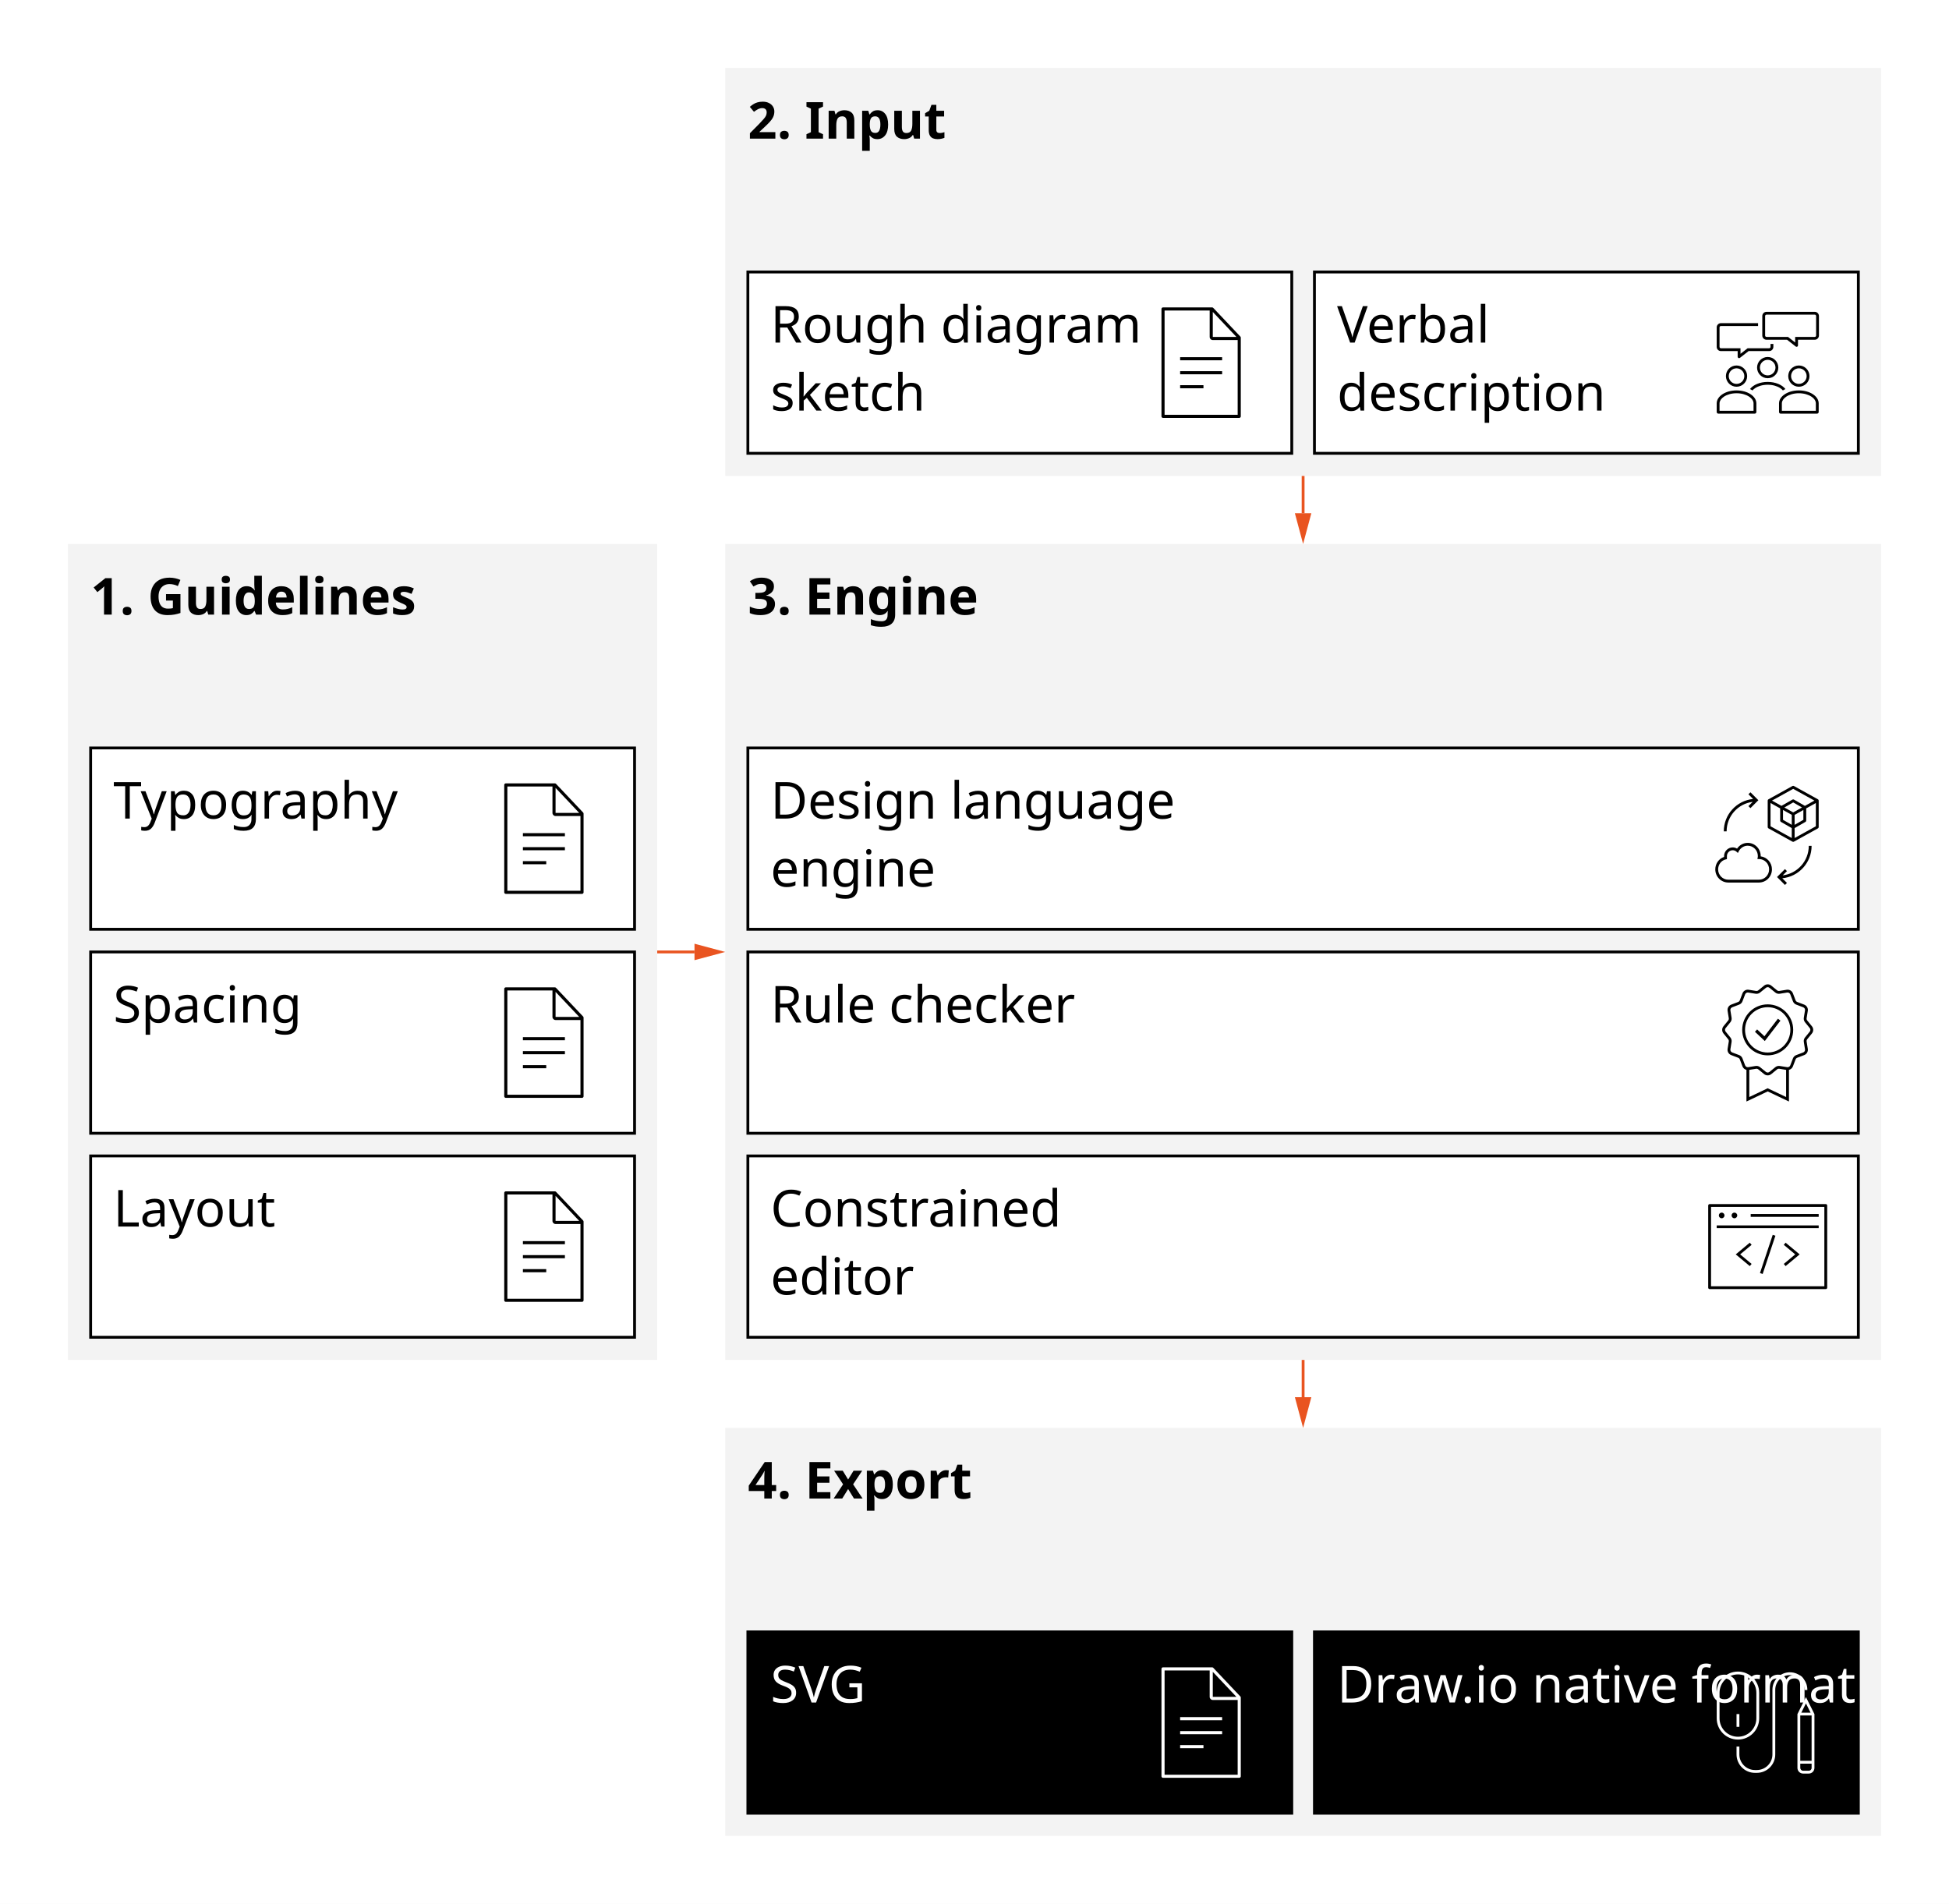
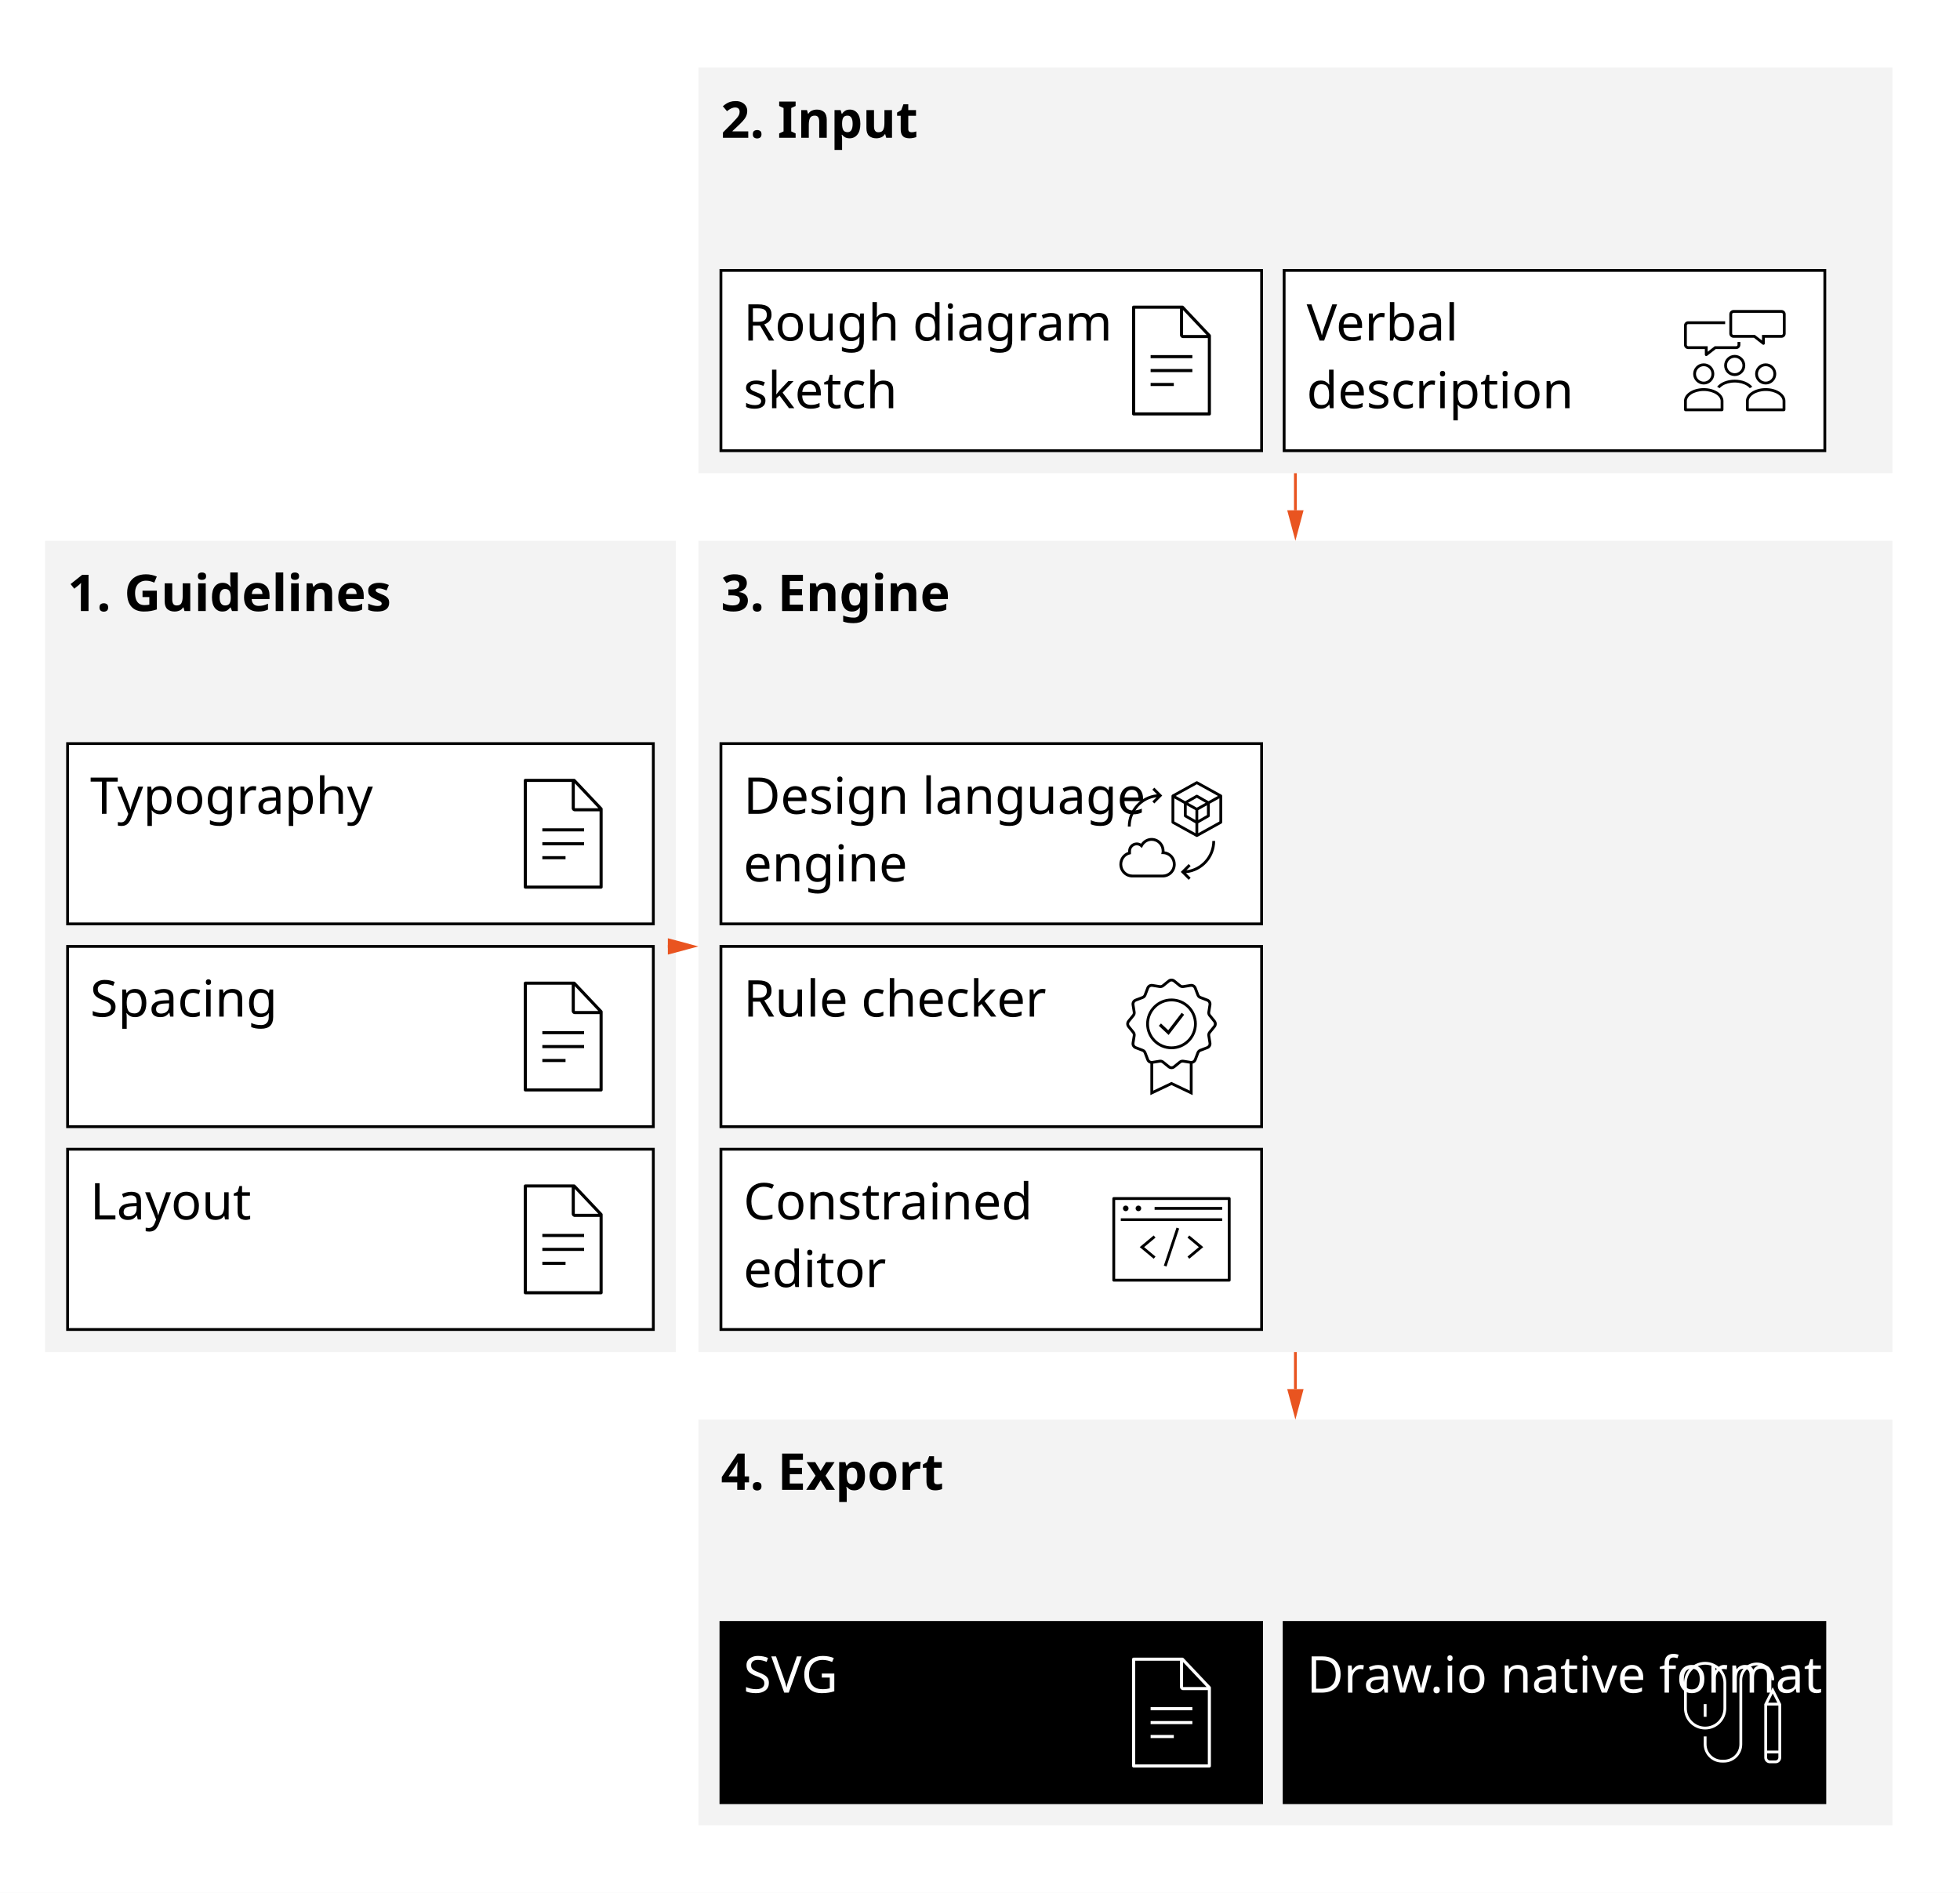
- <svg xmlns="http://www.w3.org/2000/svg" width="688" height="672" viewBox="0 0 688 672" xml:space="preserve">
-   <rect width="688" height="672" fill="#FFFFFF" />
+ <svg xmlns="http://www.w3.org/2000/svg" width="696" height="672" viewBox="0 0 696 672" xml:space="preserve">
+   <rect width="696" height="672" fill="#FFFFFF" />
  <g data-component-id="input_panel">
-     <rect x="256" y="24" width="408" height="144" fill="#F3F3F3" stroke="none" stroke-width="1" stroke-miterlimit="10" />
+     <rect x="248" y="24" width="424" height="144" fill="#F3F3F3" stroke="none" stroke-width="1" stroke-miterlimit="10" />
    <text font-family="Ubuntu Sans">
-       <tspan x="264" y="48.92" font-size="18" font-weight="700" fill="#000000">2. Input</tspan>
+       <tspan x="256" y="48.92" font-size="18" font-weight="700" fill="#000000">2. Input</tspan>
    </text>
  </g>
  <g data-component-id="sketch">
-     <rect x="264" y="96" width="192" height="64" fill="#FFFFFF" stroke="#000000" stroke-width="1" stroke-miterlimit="10" />
+     <rect x="256" y="96" width="192" height="64" fill="#FFFFFF" stroke="#000000" stroke-width="1" stroke-miterlimit="10" />
    <text font-family="Ubuntu Sans">
-       <tspan x="272" y="120.92" font-size="18" font-weight="400" fill="#000000">Rough diagram</tspan>
-       <tspan x="272" y="144.92" font-size="18" font-weight="400" fill="#000000">sketch</tspan>
+       <tspan x="264" y="120.92" font-size="18" font-weight="400" fill="#000000">Rough diagram</tspan>
+       <tspan x="264" y="144.92" font-size="18" font-weight="400" fill="#000000">sketch</tspan>
    </text>
-     <g class="dg-icon" transform="translate(400 104)">
+     <g class="dg-icon" transform="translate(392 104)">
      <path d="M24.823 33.049H16.588V31.951H24.823V33.049Z" fill="#000000" />
      <path d="M31.411 28.107H16.588V27.01H31.411V28.107Z" fill="#000000" />
      <path d="M31.411 23.166H16.588V22.068H31.411V23.166Z" fill="#000000" />
      <path fill-rule="evenodd" clip-rule="evenodd" d="M27.881 4.5C28.032 4.5 28.177 4.562 28.28 4.672L37.85 14.795C37.946 14.897 38 15.032 38 15.172V42.951L37.989 43.062C37.945 43.276 37.776 43.445 37.562 43.489L37.451 43.5H10.549C10.284 43.5 10.062 43.312 10.011 43.062L10 42.951V5.049C10 4.746 10.246 4.5 10.549 4.5H27.881ZM11.098 42.402H36.902V16.029H28.117C27.511 16.029 27.02 15.537 27.02 14.931V5.598H11.098V42.402ZM28.117 14.931H36.467L28.117 6.098V14.931Z" fill="#000000" />
    </g>
  </g>
  <g data-component-id="verbal">
-     <rect x="464" y="96" width="192" height="64" fill="#FFFFFF" stroke="#000000" stroke-width="1" stroke-miterlimit="10" />
+     <rect x="456" y="96" width="192" height="64" fill="#FFFFFF" stroke="#000000" stroke-width="1" stroke-miterlimit="10" />
    <text font-family="Ubuntu Sans">
-       <tspan x="472" y="120.92" font-size="18" font-weight="400" fill="#000000">Verbal</tspan>
-       <tspan x="472" y="144.92" font-size="18" font-weight="400" fill="#000000">description</tspan>
+       <tspan x="464" y="120.92" font-size="18" font-weight="400" fill="#000000">Verbal</tspan>
+       <tspan x="464" y="144.92" font-size="18" font-weight="400" fill="#000000">description</tspan>
    </text>
-     <g class="dg-icon" transform="translate(600 104)">
+     <g class="dg-icon" transform="translate(592 104)">
      <path fill-rule="evenodd" clip-rule="evenodd" d="M13 33.8C16.866 33.8 20 35.847 20 38.37V41.416C20 41.738 19.739 42 19.417 42H6.583L6.466 41.988C6.2 41.934 6 41.698 6 41.416V38.37C6 35.847 9.134 33.8 13 33.8ZM13 34.8C11.233 34.8 9.679 35.27 8.597 35.977C7.574 36.644 7.066 37.449 7.006 38.217L7 38.37V41H19V38.37C19 37.557 18.494 36.689 17.403 35.977C16.321 35.27 14.767 34.8 13 34.8Z" fill="#000000" />
      <path fill-rule="evenodd" clip-rule="evenodd" d="M35 33.8C38.866 33.8 42 35.847 42 38.37V41.416C42 41.738 41.739 42 41.417 42H28.583L28.466 41.988C28.2 41.934 28 41.698 28 41.416V38.37C28 35.847 31.134 33.8 35 33.8ZM35 34.8C33.233 34.8 31.679 35.27 30.597 35.977C29.574 36.644 29.066 37.449 29.006 38.217L29 38.37V41H41V38.37C41 37.557 40.494 36.689 39.403 35.977C38.321 35.27 36.767 34.8 35 34.8Z" fill="#000000" />
      <path d="M24 30.8C26.733 30.8 29.098 31.824 30.251 33.315C29.939 33.462 29.641 33.624 29.359 33.801C29.114 33.513 28.797 33.234 28.403 32.977C27.321 32.27 25.767 31.8 24 31.8C22.233 31.8 20.679 32.27 19.597 32.977C19.202 33.234 18.884 33.512 18.639 33.801C18.357 33.624 18.059 33.462 17.748 33.315C18.901 31.823 21.267 30.8 24 30.8Z" fill="#000000" />
      <path fill-rule="evenodd" clip-rule="evenodd" d="M13 25C15.071 25 16.75 26.679 16.75 28.75C16.75 30.821 15.071 32.5 13 32.5C10.929 32.5 9.25 30.821 9.25 28.75C9.25 26.679 10.929 25 13 25ZM13 26C11.481 26 10.25 27.231 10.25 28.75C10.25 30.269 11.481 31.5 13 31.5C14.519 31.5 15.75 30.269 15.75 28.75C15.75 27.231 14.519 26 13 26Z" fill="#000000" />
      <path fill-rule="evenodd" clip-rule="evenodd" d="M35 25C37.071 25 38.75 26.679 38.75 28.75C38.75 30.821 37.071 32.5 35 32.5C32.929 32.5 31.25 30.821 31.25 28.75C31.25 26.679 32.929 25 35 25ZM35 26C33.481 26 32.25 27.231 32.25 28.75C32.25 30.269 33.481 31.5 35 31.5C36.519 31.5 37.75 30.269 37.75 28.75C37.75 27.231 36.519 26 35 26Z" fill="#000000" />
      <path fill-rule="evenodd" clip-rule="evenodd" d="M24 22C26.071 22 27.75 23.679 27.75 25.75C27.75 27.821 26.071 29.5 24 29.5C21.929 29.5 20.25 27.821 20.25 25.75C20.25 23.679 21.929 22 24 22ZM24 23C22.481 23 21.25 24.231 21.25 25.75C21.25 27.269 22.481 28.5 24 28.5C25.519 28.5 26.75 27.269 26.75 25.75C26.75 24.231 25.519 23 24 23Z" fill="#000000" />
      <path d="M20.605 11.063H7.486C7.218 11.064 7 11.281 7 11.55V18.434C7 18.702 7.218 18.92 7.486 18.92H14.396V20.886L16.642 19.133L16.913 18.92H24.514C24.782 18.92 25 18.702 25 18.434V17.403H26V18.434C26 19.254 25.334 19.92 24.514 19.92H17.257L14.196 22.311C13.892 22.549 13.455 22.361 13.401 21.997L13.396 21.922V19.92H7.486C6.666 19.92 6 19.254 6 18.434V11.55C6 10.729 6.665 10.064 7.486 10.063H20.605V11.063Z" fill="#000000" />
      <path fill-rule="evenodd" clip-rule="evenodd" d="M40.605 6.061C41.425 6.061 42.091 6.726 42.091 7.547V14.431C42.091 15.252 41.425 15.917 40.605 15.917H34.694V17.919L34.69 17.994C34.636 18.359 34.199 18.547 33.895 18.309L30.834 15.917H23.577C22.756 15.917 22.091 15.252 22.091 14.431V7.547C22.091 6.726 22.756 6.061 23.577 6.061H40.605ZM23.577 7.061C23.308 7.061 23.091 7.278 23.091 7.547V14.431C23.091 14.699 23.308 14.917 23.577 14.917H31.178L31.449 15.13L33.694 16.883V14.917H40.605C40.873 14.917 41.091 14.699 41.091 14.431V7.547C41.091 7.278 40.873 7.061 40.605 7.061H23.577Z" fill="#000000" />
    </g>
  </g>
  <g data-component-id="guidelines">
-     <rect x="24" y="192" width="208" height="288" fill="#F3F3F3" stroke="none" stroke-width="1" stroke-miterlimit="10" />
+     <rect x="16" y="192" width="224" height="288" fill="#F3F3F3" stroke="none" stroke-width="1" stroke-miterlimit="10" />
    <text font-family="Ubuntu Sans">
-       <tspan x="32" y="216.92" font-size="18" font-weight="700" fill="#000000">1. Guidelines</tspan>
+       <tspan x="24" y="216.92" font-size="18" font-weight="700" fill="#000000">1. Guidelines</tspan>
    </text>
  </g>
  <g data-component-id="typo">
-     <rect x="32" y="264" width="192" height="64" fill="#FFFFFF" stroke="#000000" stroke-width="1" stroke-miterlimit="10" />
+     <rect x="24" y="264" width="208" height="64" fill="#FFFFFF" stroke="#000000" stroke-width="1" stroke-miterlimit="10" />
    <text font-family="Ubuntu Sans">
-       <tspan x="40" y="288.92" font-size="18" font-weight="400" fill="#000000">Typography</tspan>
+       <tspan x="32" y="288.92" font-size="18" font-weight="400" fill="#000000">Typography</tspan>
    </text>
-     <g class="dg-icon" transform="translate(168 272)">
+     <g class="dg-icon" transform="translate(176 272)">
      <path d="M24.823 33.049H16.588V31.951H24.823V33.049Z" fill="#000000" />
      <path d="M31.411 28.107H16.588V27.01H31.411V28.107Z" fill="#000000" />
      <path d="M31.411 23.166H16.588V22.068H31.411V23.166Z" fill="#000000" />
      <path fill-rule="evenodd" clip-rule="evenodd" d="M27.881 4.5C28.032 4.5 28.177 4.562 28.28 4.672L37.85 14.795C37.946 14.897 38 15.032 38 15.172V42.951L37.989 43.062C37.945 43.276 37.776 43.445 37.562 43.489L37.451 43.5H10.549C10.284 43.5 10.062 43.312 10.011 43.062L10 42.951V5.049C10 4.746 10.246 4.5 10.549 4.5H27.881ZM11.098 42.402H36.902V16.029H28.117C27.511 16.029 27.02 15.537 27.02 14.931V5.598H11.098V42.402ZM28.117 14.931H36.467L28.117 6.098V14.931Z" fill="#000000" />
    </g>
  </g>
  <g data-component-id="spacing_guide">
-     <rect x="32" y="336" width="192" height="64" fill="#FFFFFF" stroke="#000000" stroke-width="1" stroke-miterlimit="10" />
+     <rect x="24" y="336" width="208" height="64" fill="#FFFFFF" stroke="#000000" stroke-width="1" stroke-miterlimit="10" />
    <text font-family="Ubuntu Sans">
-       <tspan x="40" y="360.92" font-size="18" font-weight="400" fill="#000000">Spacing</tspan>
+       <tspan x="32" y="360.92" font-size="18" font-weight="400" fill="#000000">Spacing</tspan>
    </text>
-     <g class="dg-icon" transform="translate(168 344)">
+     <g class="dg-icon" transform="translate(176 344)">
      <path d="M24.823 33.049H16.588V31.951H24.823V33.049Z" fill="#000000" />
      <path d="M31.411 28.107H16.588V27.01H31.411V28.107Z" fill="#000000" />
      <path d="M31.411 23.166H16.588V22.068H31.411V23.166Z" fill="#000000" />
      <path fill-rule="evenodd" clip-rule="evenodd" d="M27.881 4.5C28.032 4.5 28.177 4.562 28.28 4.672L37.85 14.795C37.946 14.897 38 15.032 38 15.172V42.951L37.989 43.062C37.945 43.276 37.776 43.445 37.562 43.489L37.451 43.5H10.549C10.284 43.5 10.062 43.312 10.011 43.062L10 42.951V5.049C10 4.746 10.246 4.5 10.549 4.5H27.881ZM11.098 42.402H36.902V16.029H28.117C27.511 16.029 27.02 15.537 27.02 14.931V5.598H11.098V42.402ZM28.117 14.931H36.467L28.117 6.098V14.931Z" fill="#000000" />
    </g>
  </g>
  <g data-component-id="layout_guide">
-     <rect x="32" y="408" width="192" height="64" fill="#FFFFFF" stroke="#000000" stroke-width="1" stroke-miterlimit="10" />
+     <rect x="24" y="408" width="208" height="64" fill="#FFFFFF" stroke="#000000" stroke-width="1" stroke-miterlimit="10" />
    <text font-family="Ubuntu Sans">
-       <tspan x="40" y="432.92" font-size="18" font-weight="400" fill="#000000">Layout</tspan>
+       <tspan x="32" y="432.92" font-size="18" font-weight="400" fill="#000000">Layout</tspan>
    </text>
-     <g class="dg-icon" transform="translate(168 416)">
+     <g class="dg-icon" transform="translate(176 416)">
      <path d="M24.823 33.049H16.588V31.951H24.823V33.049Z" fill="#000000" />
      <path d="M31.411 28.107H16.588V27.01H31.411V28.107Z" fill="#000000" />
      <path d="M31.411 23.166H16.588V22.068H31.411V23.166Z" fill="#000000" />
      <path fill-rule="evenodd" clip-rule="evenodd" d="M27.881 4.5C28.032 4.5 28.177 4.562 28.28 4.672L37.85 14.795C37.946 14.897 38 15.032 38 15.172V42.951L37.989 43.062C37.945 43.276 37.776 43.445 37.562 43.489L37.451 43.5H10.549C10.284 43.5 10.062 43.312 10.011 43.062L10 42.951V5.049C10 4.746 10.246 4.5 10.549 4.5H27.881ZM11.098 42.402H36.902V16.029H28.117C27.511 16.029 27.02 15.537 27.02 14.931V5.598H11.098V42.402ZM28.117 14.931H36.467L28.117 6.098V14.931Z" fill="#000000" />
    </g>
  </g>
  <g data-component-id="engine">
-     <rect x="256" y="192" width="408" height="288" fill="#F3F3F3" stroke="none" stroke-width="1" stroke-miterlimit="10" />
+     <rect x="248" y="192" width="424" height="288" fill="#F3F3F3" stroke="none" stroke-width="1" stroke-miterlimit="10" />
    <text font-family="Ubuntu Sans">
-       <tspan x="264" y="216.92" font-size="18" font-weight="700" fill="#000000">3. Engine</tspan>
+       <tspan x="256" y="216.92" font-size="18" font-weight="700" fill="#000000">3. Engine</tspan>
    </text>
  </g>
  <g data-component-id="dle">
-     <rect x="264" y="264" width="392" height="64" fill="#FFFFFF" stroke="#000000" stroke-width="1" stroke-miterlimit="10" />
+     <rect x="256" y="264" width="192" height="64" fill="#FFFFFF" stroke="#000000" stroke-width="1" stroke-miterlimit="10" />
    <text font-family="Ubuntu Sans">
-       <tspan x="272" y="288.92" font-size="18" font-weight="400" fill="#000000">Design language</tspan>
-       <tspan x="272" y="312.92" font-size="18" font-weight="400" fill="#000000">engine</tspan>
+       <tspan x="264" y="288.92" font-size="18" font-weight="400" fill="#000000">Design language</tspan>
+       <tspan x="264" y="312.92" font-size="18" font-weight="400" fill="#000000">engine</tspan>
    </text>
-     <g class="dg-icon" transform="translate(600 272)">
+     <g class="dg-icon" transform="translate(392 272)">
      <path d="M39.5 26.556C39.5 32.519 34.961 37.421 29.149 37.998L30.798 39.647L30.091 40.353L27.293 37.556L30.091 34.758L30.798 35.465L29.288 36.974C34.479 36.338 38.5 31.918 38.5 26.556H39.5Z" fill="#000000" />
      <path d="M20.707 10.444L17.909 13.242L17.202 12.535L18.711 11.025C13.52 11.661 9.5 16.082 9.5 21.444H8.5C8.5 15.481 13.039 10.578 18.85 10.001L17.202 8.354L17.909 7.646L20.707 10.444Z" fill="#000000" />
      <path fill-rule="evenodd" clip-rule="evenodd" d="M32.758 5.423C32.908 5.34 33.092 5.34 33.242 5.423L41.742 10.128C41.901 10.216 42 10.383 42 10.565V19.938C42 20.119 41.901 20.287 41.742 20.375L33.242 25.079C33.092 25.163 32.908 25.163 32.758 25.079L24.258 20.375C24.099 20.287 24 20.119 24 19.938V10.565C24 10.383 24.099 10.216 24.258 10.128L32.758 5.423ZM25 19.643L32.5 23.793V20.284L28.659 18.09C28.504 18.001 28.407 17.835 28.407 17.656V13.332L25 11.433V19.643ZM37.592 13.333V17.656C37.592 17.836 37.495 18.001 37.34 18.09L33.5 20.284V23.793L41 19.643V11.433L37.592 13.333ZM29.407 17.365L32.5 19.133V15.615L29.407 13.89V17.365ZM33.5 15.615V19.132L36.592 17.365V13.891L33.5 15.615ZM31.199 12.254L29.877 13.007L32.999 14.748L36.12 13.008L32.999 11.225L31.199 12.254ZM25.513 10.574L28.857 12.44L32.752 10.215C32.906 10.127 33.094 10.127 33.248 10.215L37.14 12.44L40.486 10.574L33 6.432L25.513 10.574Z" fill="#000000" />
      <path fill-rule="evenodd" clip-rule="evenodd" d="M16.941 25.5C19.491 25.5 21.526 27.589 21.526 30.143C21.526 30.18 21.523 30.218 21.521 30.255C23.778 30.552 25.5 32.491 25.5 34.857C25.5 37.411 23.465 39.5 20.915 39.5H10.085C7.535 39.5 5.5 37.411 5.5 34.857C5.5 32.859 6.734 31.078 8.606 30.463V30.172C8.606 28.47 9.975 27.1 11.652 27.1C12.197 27.1 12.72 27.25 13.183 27.529C14.026 26.285 15.428 25.5 16.941 25.5ZM16.941 26.5C15.627 26.5 14.394 27.273 13.776 28.484L13.48 29.064L12.997 28.629C12.61 28.28 12.14 28.1 11.652 28.1C10.532 28.1 9.606 29.017 9.606 30.172V31.239L9.219 31.329C7.612 31.702 6.5 33.161 6.5 34.857C6.5 36.874 8.102 38.5 10.085 38.5H20.915C22.898 38.5 24.5 36.874 24.5 34.857C24.5 32.839 22.923 31.239 20.964 31.214L20.371 31.207L20.479 30.623L20.48 30.622C20.48 30.622 20.48 30.618 20.48 30.615C20.482 30.608 20.483 30.597 20.485 30.583C20.49 30.555 20.497 30.514 20.503 30.466C20.516 30.366 20.526 30.247 20.526 30.143C20.526 28.126 18.924 26.5 16.941 26.5Z" fill="#000000" />
    </g>
  </g>
  <g data-component-id="rules">
-     <rect x="264" y="336" width="392" height="64" fill="#FFFFFF" stroke="#000000" stroke-width="1" stroke-miterlimit="10" />
+     <rect x="256" y="336" width="192" height="64" fill="#FFFFFF" stroke="#000000" stroke-width="1" stroke-miterlimit="10" />
    <text font-family="Ubuntu Sans">
-       <tspan x="272" y="360.92" font-size="18" font-weight="400" fill="#000000">Rule checker</tspan>
+       <tspan x="264" y="360.92" font-size="18" font-weight="400" fill="#000000">Rule checker</tspan>
    </text>
-     <g class="dg-icon" transform="translate(600 344)">
+     <g class="dg-icon" transform="translate(392 344)">
      <path fill-rule="evenodd" clip-rule="evenodd" d="M22.738 3.882C23.473 3.284 24.527 3.284 25.262 3.882L27.314 5.552C27.535 5.731 27.822 5.808 28.104 5.763L30.716 5.344C31.651 5.193 32.565 5.72 32.902 6.605L33.845 9.077C33.946 9.343 34.157 9.554 34.423 9.655L36.895 10.598C37.78 10.935 38.307 11.849 38.156 12.784L37.737 15.396C37.692 15.678 37.769 15.965 37.948 16.186L39.618 18.238C40.216 18.973 40.216 20.027 39.618 20.762L37.948 22.814C37.769 23.035 37.692 23.322 37.737 23.604L38.156 26.216C38.307 27.151 37.78 28.065 36.895 28.402L34.423 29.345C34.157 29.446 33.946 29.657 33.845 29.923L32.902 32.395C32.661 33.027 32.126 33.473 31.5 33.624V44.791L24 41.225L16.5 44.791V33.624C15.874 33.473 15.339 33.027 15.098 32.395L14.155 29.923C14.054 29.657 13.843 29.446 13.577 29.345L11.105 28.402C10.22 28.065 9.693 27.151 9.844 26.216L10.263 23.604C10.308 23.322 10.231 23.035 10.052 22.814L8.382 20.762C7.784 20.027 7.784 18.973 8.382 18.238L10.052 16.186C10.231 15.965 10.308 15.678 10.263 15.396L9.844 12.784C9.693 11.848 10.22 10.935 11.105 10.598L13.577 9.655C13.843 9.554 14.054 9.343 14.155 9.077L15.098 6.605C15.435 5.72 16.349 5.193 17.284 5.344L19.896 5.763C20.178 5.808 20.465 5.731 20.686 5.552L22.738 3.882ZM19.896 33.237L17.5 33.621V43.208L23.785 40.22L24 40.117L24.215 40.22L30.5 43.208V33.621L28.104 33.237C27.822 33.192 27.535 33.269 27.314 33.448L25.262 35.118C24.527 35.716 23.473 35.716 22.738 35.118L20.686 33.448C20.465 33.269 20.178 33.192 19.896 33.237ZM24.631 4.658C24.263 4.359 23.737 4.359 23.369 4.658L21.316 6.327C20.874 6.687 20.3 6.841 19.737 6.751L17.125 6.331C16.657 6.256 16.201 6.519 16.032 6.962L15.09 9.434C14.887 9.966 14.466 10.387 13.934 10.59L11.462 11.532C11.019 11.701 10.756 12.157 10.831 12.625L11.251 15.237C11.341 15.8 11.187 16.374 10.827 16.816L9.158 18.869C8.859 19.237 8.859 19.763 9.158 20.131L10.827 22.184C11.187 22.626 11.341 23.2 11.251 23.763L10.831 26.375C10.756 26.843 11.019 27.299 11.462 27.468L13.934 28.41C14.466 28.613 14.887 29.034 15.09 29.566L16.032 32.038C16.201 32.481 16.657 32.744 17.125 32.669L19.737 32.249C20.3 32.159 20.874 32.313 21.316 32.673L23.369 34.342C23.737 34.641 24.263 34.641 24.631 34.342L26.684 32.673C27.126 32.313 27.7 32.159 28.263 32.249L30.875 32.669C31.343 32.744 31.799 32.481 31.968 32.038L32.91 29.566C33.113 29.034 33.534 28.613 34.066 28.41L36.538 27.468C36.981 27.299 37.244 26.843 37.169 26.375L36.749 23.763C36.659 23.2 36.813 22.626 37.173 22.184L38.842 20.131C39.141 19.763 39.141 19.237 38.842 18.869L37.173 16.816C36.813 16.374 36.659 15.8 36.749 15.237L37.169 12.625C37.244 12.157 36.981 11.701 36.538 11.532L34.066 10.59C33.534 10.387 33.113 9.966 32.91 9.434L31.968 6.962C31.799 6.519 31.343 6.256 30.875 6.331L28.263 6.751C27.7 6.841 27.126 6.687 26.684 6.327L24.631 4.658Z" fill="#000000" />
      <path d="M28.5 16.248L22.977 23.439L22.525 23.013L19.501 20.171L20.27 19.351L22.842 21.768L27.607 15.562L28.5 16.248Z" fill="#000000" />
      <path fill-rule="evenodd" clip-rule="evenodd" d="M24 10.5C28.971 10.5 33 14.529 33 19.5C33 24.471 28.971 28.5 24 28.5C19.029 28.5 15 24.471 15 19.5C15 14.529 19.029 10.5 24 10.5ZM24 11.5C19.582 11.5 16 15.082 16 19.5C16 23.918 19.582 27.5 24 27.5C28.418 27.5 32 23.918 32 19.5C32 15.082 28.418 11.5 24 11.5Z" fill="#000000" />
    </g>
  </g>
  <g data-component-id="editor_box">
-     <rect x="264" y="408" width="392" height="64" fill="#FFFFFF" stroke="#000000" stroke-width="1" stroke-miterlimit="10" />
+     <rect x="256" y="408" width="192" height="64" fill="#FFFFFF" stroke="#000000" stroke-width="1" stroke-miterlimit="10" />
    <text font-family="Ubuntu Sans">
-       <tspan x="272" y="432.92" font-size="18" font-weight="400" fill="#000000">Constrained</tspan>
-       <tspan x="272" y="456.92" font-size="18" font-weight="400" fill="#000000">editor</tspan>
+       <tspan x="264" y="432.92" font-size="18" font-weight="400" fill="#000000">Constrained</tspan>
+       <tspan x="264" y="456.92" font-size="18" font-weight="400" fill="#000000">editor</tspan>
    </text>
-     <g class="dg-icon" transform="translate(600 416)">
+     <g class="dg-icon" transform="translate(392 416)">
      <path d="M42 17.475H6V16.525H42V17.475Z" fill="#000000" />
      <path d="M42 13.5H18V12.5H42V13.5Z" fill="#000000" />
      <path fill-rule="evenodd" clip-rule="evenodd" d="M44.601 9.01C44.829 9.056 45 9.258 45 9.5V38.5C45 38.742 44.829 38.944 44.601 38.99L44.5 39H3.5C3.258 39 3.056 38.829 3.01 38.601L3 38.5V9.5C3 9.224 3.224 9 3.5 9H44.5L44.601 9.01ZM4 38H44V10H4V38Z" fill="#000000" />
      <path d="M7.75 12C8.302 12 8.75 12.448 8.75 13C8.75 13.552 8.302 14 7.75 14C7.198 14 6.75 13.552 6.75 13C6.75 12.448 7.198 12 7.75 12Z" fill="#000000" />
      <path d="M12.25 12C12.802 12 13.25 12.448 13.25 13C13.25 13.552 12.802 14 12.25 14C11.698 14 11.25 13.552 11.25 13C11.25 12.448 11.698 12 12.25 12Z" fill="#000000" />
      <path d="M26.725 20.158L22.225 33.658L21.275 33.342L25.775 19.842L26.725 20.158Z" fill="#000000" />
      <path d="M18.32 23.384L14.28 26.75L18.32 30.116L17.68 30.884L12.719 26.75L17.68 22.616L18.32 23.384Z" fill="#000000" />
      <path d="M35.281 26.75L30.32 30.884L29.68 30.116L33.72 26.75L29.68 23.384L30.32 22.616L35.281 26.75Z" fill="#000000" />
    </g>
  </g>
  <g data-component-id="export_panel">
-     <rect x="256" y="504" width="408" height="144" fill="#F3F3F3" stroke="none" stroke-width="1" stroke-miterlimit="10" />
+     <rect x="248" y="504" width="424" height="144" fill="#F3F3F3" stroke="none" stroke-width="1" stroke-miterlimit="10" />
    <text font-family="Ubuntu Sans">
-       <tspan x="264" y="528.92" font-size="18" font-weight="700" fill="#000000">4. Export</tspan>
+       <tspan x="256" y="528.92" font-size="18" font-weight="700" fill="#000000">4. Export</tspan>
    </text>
  </g>
  <g data-component-id="output_svg">
-     <rect x="264" y="576" width="192" height="64" fill="#000000" stroke="#000000" stroke-width="1" stroke-miterlimit="10" />
+     <rect x="256" y="576" width="192" height="64" fill="#000000" stroke="#000000" stroke-width="1" stroke-miterlimit="10" />
    <text font-family="Ubuntu Sans">
-       <tspan x="272" y="600.92" font-size="18" font-weight="400" fill="#FFFFFF">SVG</tspan>
+       <tspan x="264" y="600.92" font-size="18" font-weight="400" fill="#FFFFFF">SVG</tspan>
    </text>
-     <g class="dg-icon" transform="translate(400 584)">
+     <g class="dg-icon" transform="translate(392 584)">
      <path d="M24.823 33.049H16.588V31.951H24.823V33.049Z" fill="#FFFFFF" />
      <path d="M31.411 28.107H16.588V27.01H31.411V28.107Z" fill="#FFFFFF" />
      <path d="M31.411 23.166H16.588V22.068H31.411V23.166Z" fill="#FFFFFF" />
      <path fill-rule="evenodd" clip-rule="evenodd" d="M27.881 4.5C28.032 4.5 28.177 4.562 28.28 4.672L37.85 14.795C37.946 14.897 38 15.032 38 15.172V42.951L37.989 43.062C37.945 43.276 37.776 43.445 37.562 43.489L37.451 43.5H10.549C10.284 43.5 10.062 43.312 10.011 43.062L10 42.951V5.049C10 4.746 10.246 4.5 10.549 4.5H27.881ZM11.098 42.402H36.902V16.029H28.117C27.511 16.029 27.02 15.537 27.02 14.931V5.598H11.098V42.402ZM28.117 14.931H36.467L28.117 6.098V14.931Z" fill="#FFFFFF" />
    </g>
  </g>
  <g data-component-id="output_drawio">
-     <rect x="464" y="576" width="192" height="64" fill="#000000" stroke="#000000" stroke-width="1" stroke-miterlimit="10" />
+     <rect x="456" y="576" width="192" height="64" fill="#000000" stroke="#000000" stroke-width="1" stroke-miterlimit="10" />
    <text font-family="Ubuntu Sans">
-       <tspan x="472" y="600.92" font-size="18" font-weight="400" fill="#FFFFFF">Draw.io native format</tspan>
+       <tspan x="464" y="600.92" font-size="18" font-weight="400" fill="#FFFFFF">Draw.io native format</tspan>
    </text>
-     <g class="dg-icon" transform="translate(600 584)">
+     <g class="dg-icon" transform="translate(592 584)">
      <path d="M31.833 6.25C35.239 6.25 38 9.011 38 12.417V12.513H37V12.417C37 9.564 34.687 7.25 31.833 7.25C28.98 7.25 26.667 9.564 26.667 12.417V35.25C26.667 38.84 23.757 41.75 20.167 41.75H19.5C15.91 41.75 13 38.84 13 35.25V32.461H14V35.25C14 38.288 16.462 40.75 19.5 40.75H20.167C23.204 40.75 25.667 38.288 25.667 35.25V12.417C25.667 9.011 28.427 6.25 31.833 6.25Z" fill="#FFFFFF" />
      <path d="M14 25.5H13V21H14V25.5Z" fill="#FFFFFF" />
      <path fill-rule="evenodd" clip-rule="evenodd" d="M13.5 6C17.642 6 21 9.358 21 13.5V22.5C21 26.642 17.642 30 13.5 30C9.358 30 6 26.642 6 22.5V13.5C6 9.358 9.358 6 13.5 6ZM13.5 7C9.91 7 7 9.91 7 13.5V22.5C7 26.09 9.91 29 13.5 29C17.09 29 20 26.09 20 22.5V13.5C20 9.91 17.09 7 13.5 7Z" fill="#FFFFFF" />
      <path fill-rule="evenodd" clip-rule="evenodd" d="M40.5 21V40C40.5 41.105 39.605 42 38.5 42H36.5C35.464 42 34.613 41.213 34.511 40.204L34.5 40V21L37.5 15L40.5 21ZM35.5 38.5V40C35.5 40.552 35.948 41 36.5 41H38.5C39.052 41 39.5 40.552 39.5 40V38.5H35.5ZM35.5 37.5H39.5V21.5H35.5V37.5ZM35.868 20.5H39.132L37.5 17.236L35.868 20.5Z" fill="#FFFFFF" />
    </g>
  </g>
  <g data-component-id="_auto_1">
    <line x1="460" y1="168" x2="460" y2="181.159" fill="none" stroke="#E95420" stroke-width="1" stroke-miterlimit="10" />
    <polygon points="457.095,181.159 460,192 462.905,181.159" fill="#E95420" />
  </g>
  <g data-component-id="_auto_2">
-     <line x1="232" y1="336" x2="245.159" y2="336" fill="none" stroke="#E95420" stroke-width="1" stroke-miterlimit="10" />
-     <polygon points="245.159,333.095 256,336 245.159,338.905" fill="#E95420" />
+     <line x1="240" y1="336" x2="237.159" y2="336" fill="none" stroke="#E95420" stroke-width="1" stroke-miterlimit="10" />
+     <polygon points="237.159,333.095 248,336 237.159,338.905" fill="#E95420" />
  </g>
  <g data-component-id="_auto_3">
    <line x1="460" y1="480" x2="460" y2="493.159" fill="none" stroke="#E95420" stroke-width="1" stroke-miterlimit="10" />
    <polygon points="457.095,493.159 460,504 462.905,493.159" fill="#E95420" />
  </g>
</svg>
